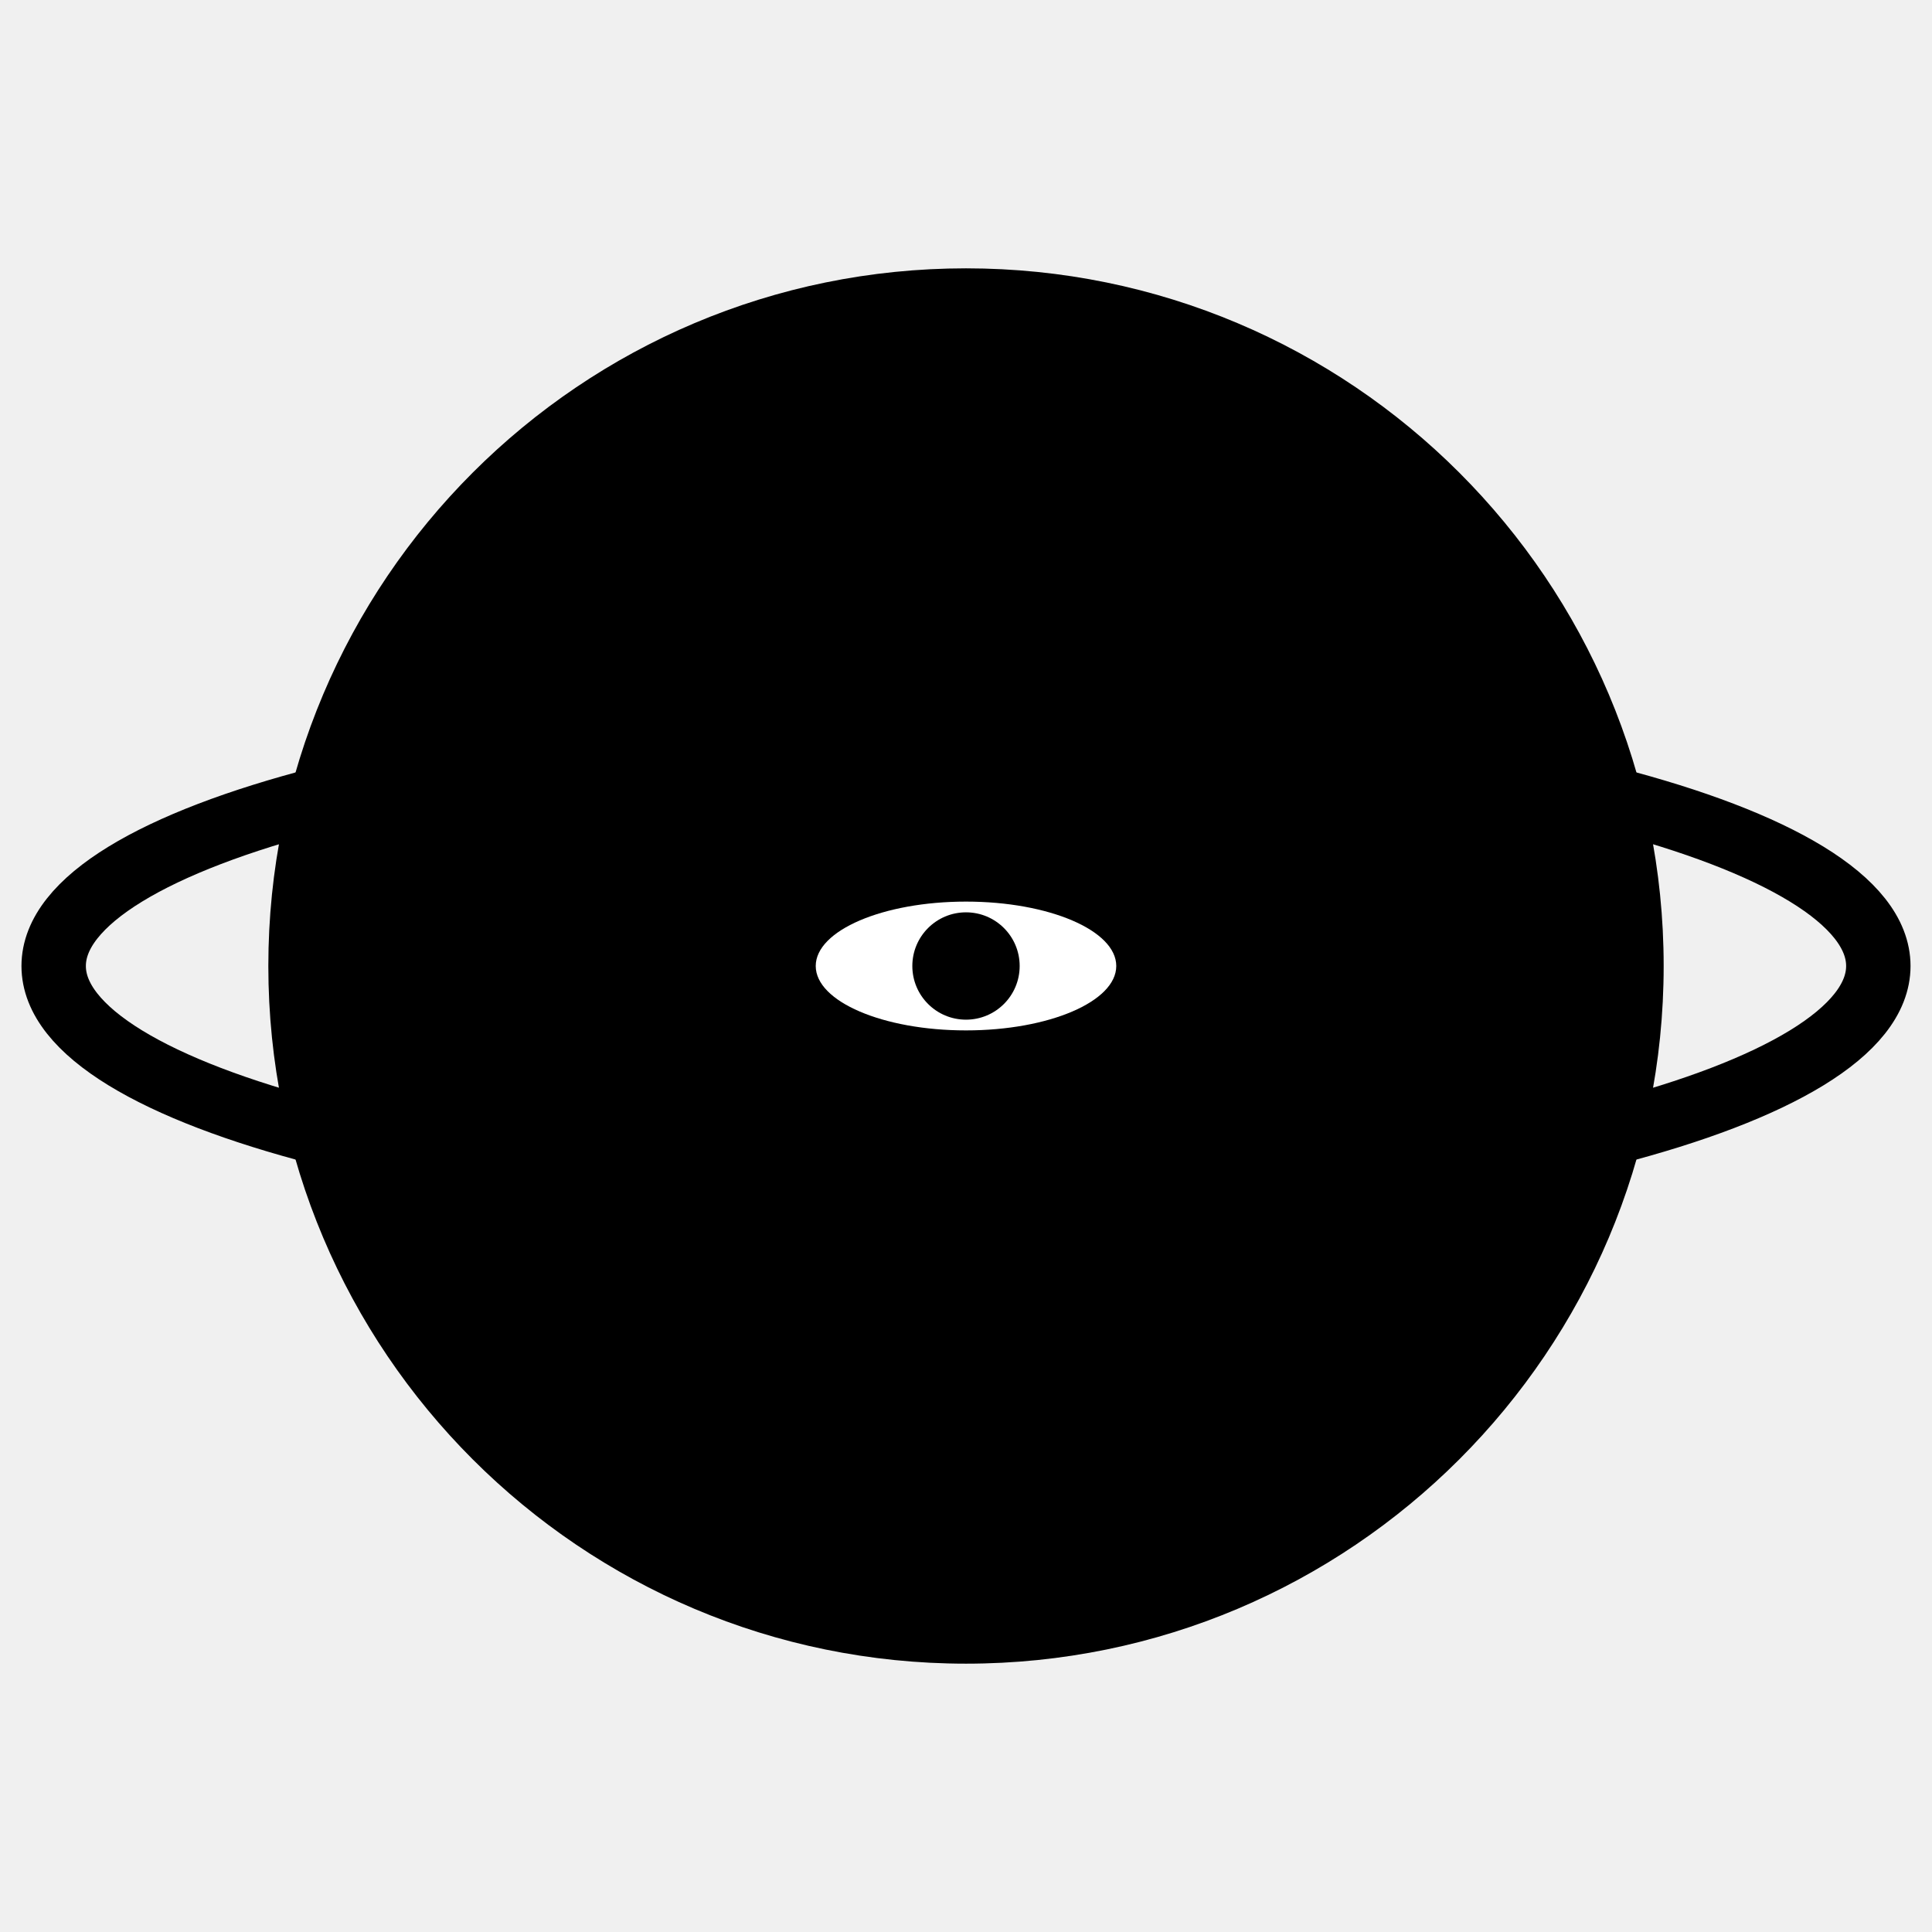
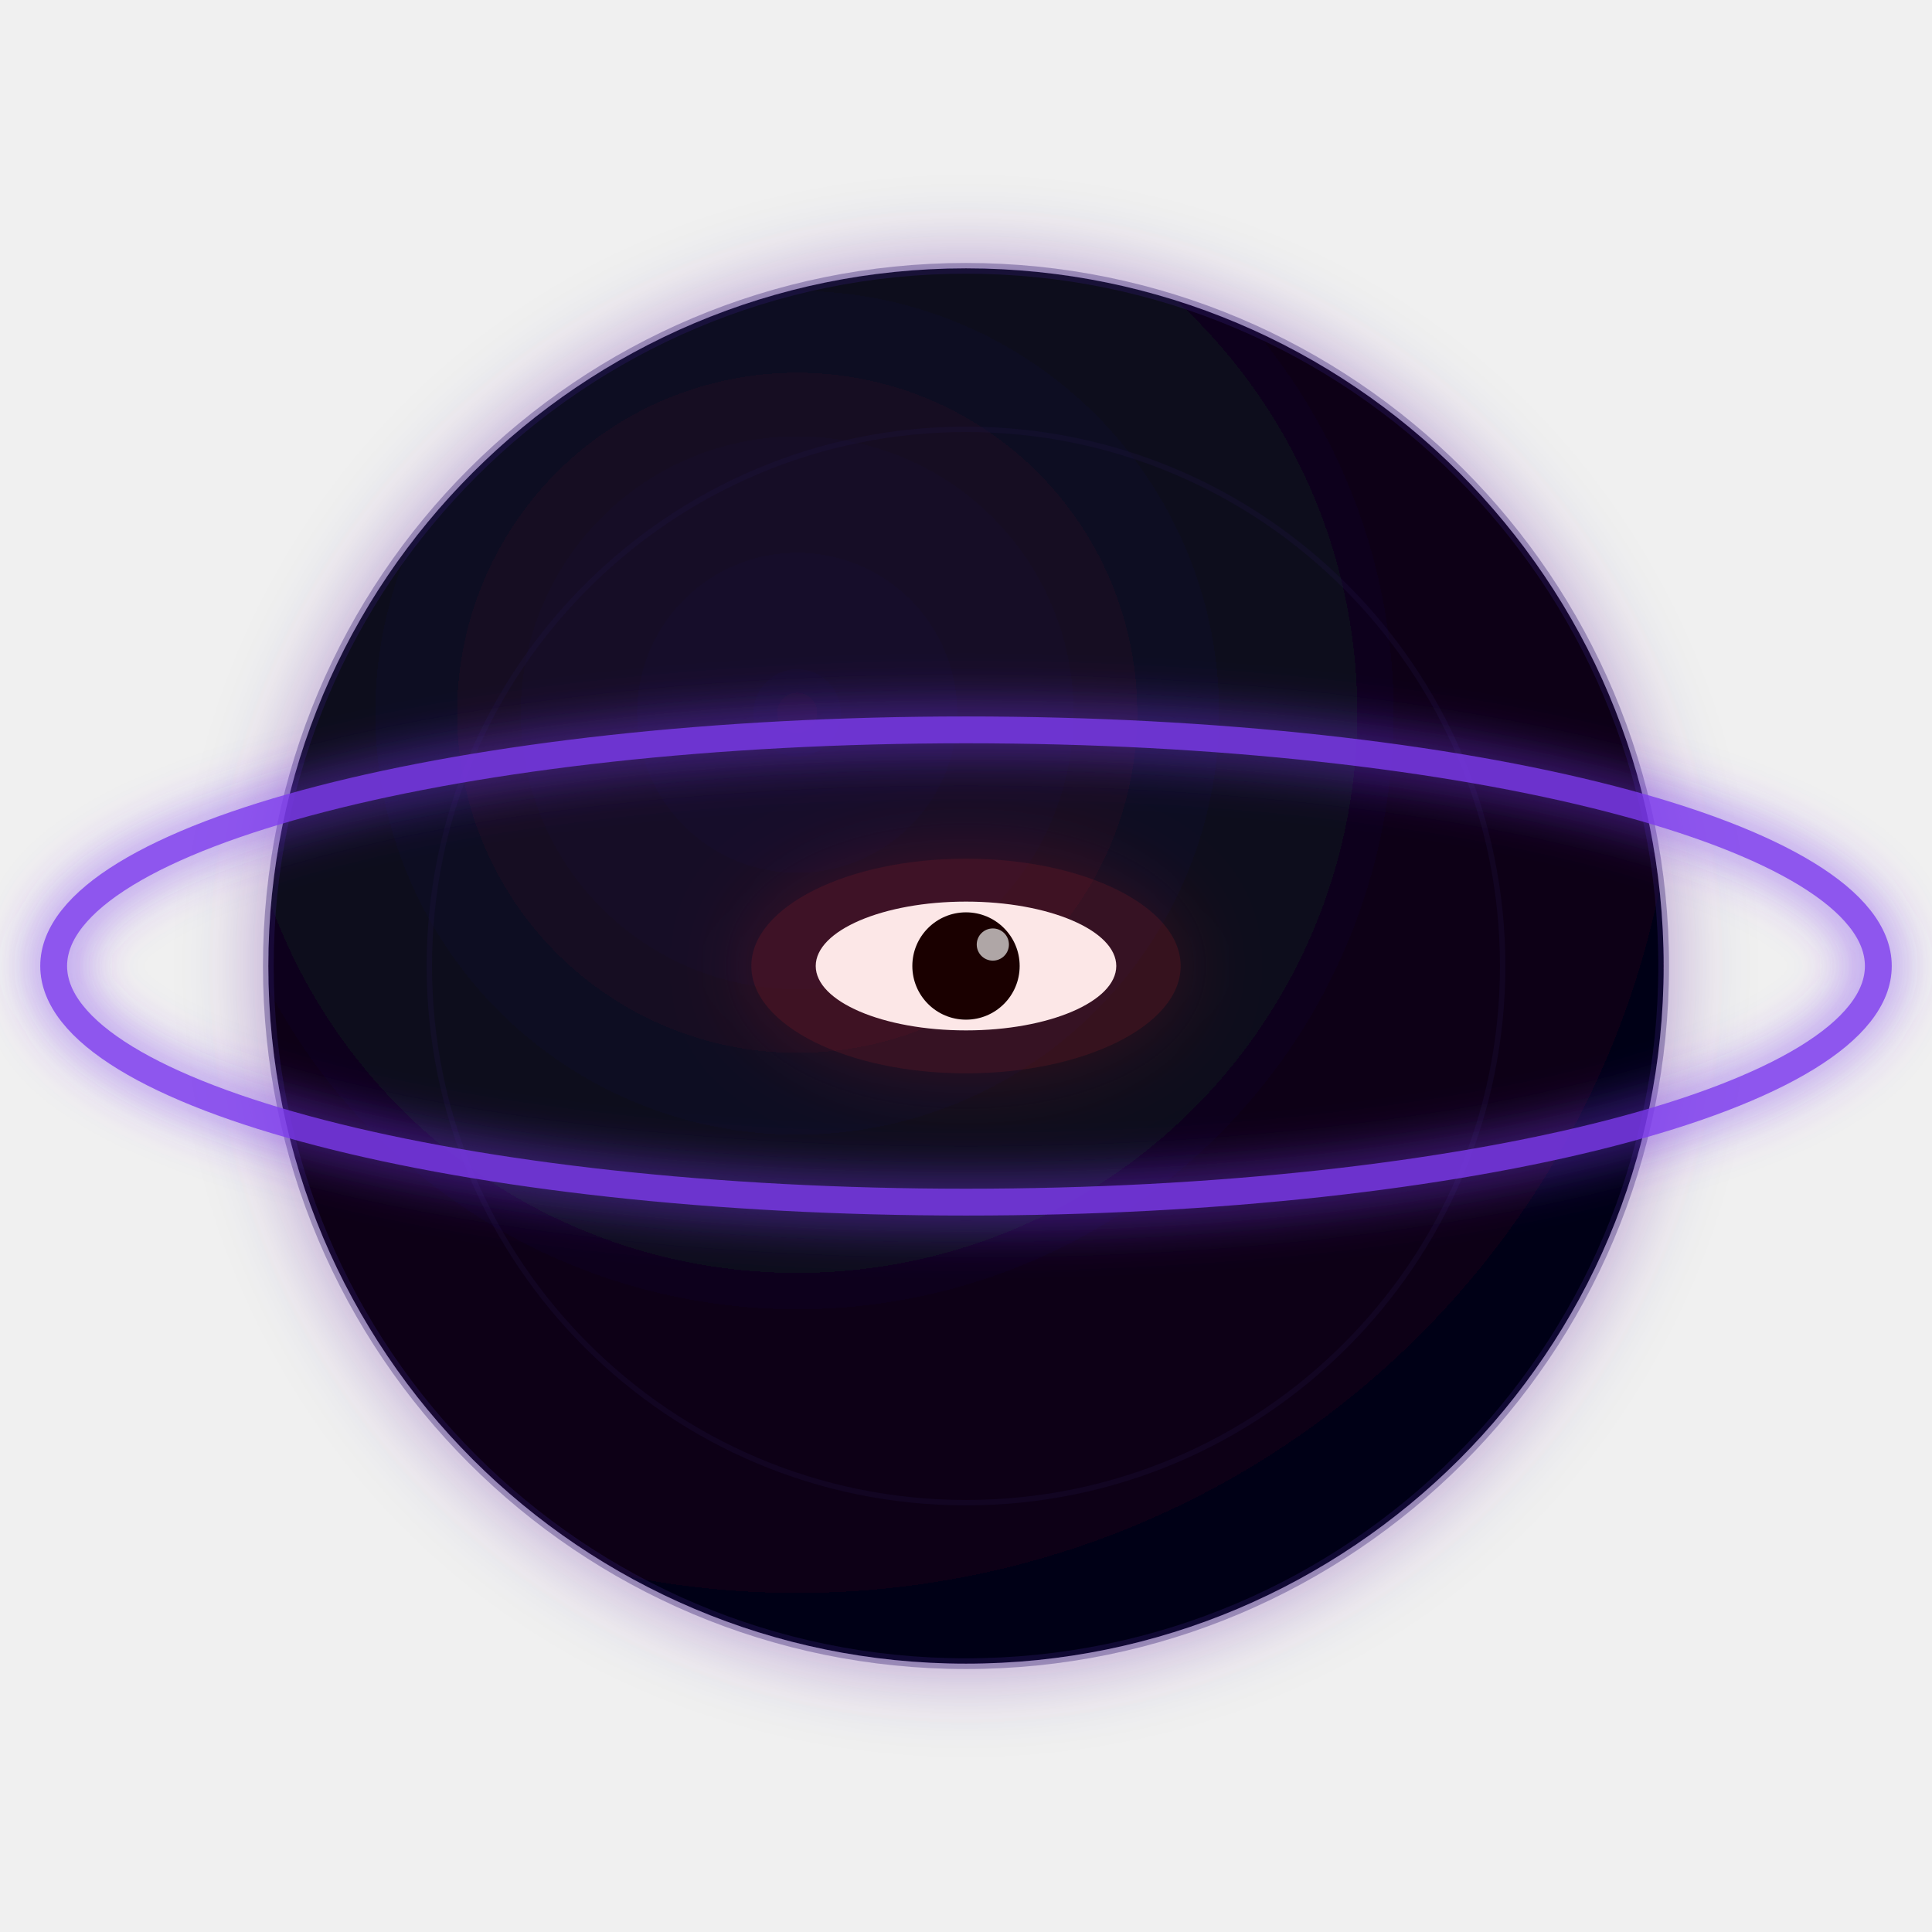
<svg xmlns="http://www.w3.org/2000/svg" viewBox="0 0 180 180" width="180" height="180">
-   <circle cx="90" cy="90" r="65" fill="#000000" />
-   <ellipse cx="90" cy="90" rx="85" ry="22" fill="none" stroke="#000000" stroke-width="6" />
-   <ellipse cx="90" cy="90" rx="14" ry="6" fill="white" />
-   <circle cx="90" cy="90" r="5" fill="#000000" />
+   <defs>
+     <radialGradient id="planet-grad" cx="38%" cy="32%" r="65%">
+       <stop offset="0%" stop-color="#1a0a2e" />
+       <stop offset="70%" stop-color="#0a0618" />
+       <stop offset="100%" stop-color="#060412" />
+     </radialGradient>
+     <filter id="planet-aura" x="-15%" y="-15%" width="130%" height="130%">
+       <feGaussianBlur in="SourceAlpha" stdDeviation="4" result="blur" />
+       <feFlood flood-color="#4c1d95" flood-opacity="0.4" result="color" />
+       <feComposite in="color" in2="blur" operator="in" result="aura" />
+       <feMerge>
+         <feMergeNode in="aura" />
+         <feMergeNode in="SourceGraphic" />
+       </feMerge>
+     </filter>
+     <filter id="ring-glow" x="-8%" y="-60%" width="116%" height="220%">
+       <feGaussianBlur in="SourceGraphic" stdDeviation="2.5" result="blur" />
+       <feMerge>
+         <feMergeNode in="blur" />
+         <feMergeNode in="SourceGraphic" />
+       </feMerge>
+     </filter>
+     <filter id="eye-glow" x="-120%" y="-120%" width="340%" height="340%">
+       <feGaussianBlur in="SourceGraphic" stdDeviation="4" result="blur" />
+       <feMerge>
+         <feMergeNode in="blur" />
+         <feMergeNode in="SourceGraphic" />
+       </feMerge>
+     </filter>
+   </defs>
+   <circle cx="90" cy="90" r="65" fill="url(#planet-grad)" filter="url(#planet-aura)" />
+   <circle cx="90" cy="90" r="65" fill="none" stroke="#2d1b69" stroke-width="1" opacity="0.35" />
+   <circle cx="90" cy="90" r="50" fill="none" stroke="#1e1248" stroke-width="0.5" opacity="0.25" />
+   <ellipse cx="90" cy="90" rx="85" ry="22" fill="none" stroke="#7c3aed" stroke-width="2.5" filter="url(#ring-glow)" opacity="0.85" />
+   <ellipse cx="90" cy="90" rx="20" ry="10" fill="#dc2626" opacity="0.2" filter="url(#eye-glow)" />
+   <ellipse cx="90" cy="90" rx="14" ry="6" fill="#fce7e7" />
+   <circle cx="90" cy="90" r="5" fill="#1a0000" />
+   <circle cx="92.5" cy="88" r="1.5" fill="#ffffff" opacity="0.65" />
</svg>
